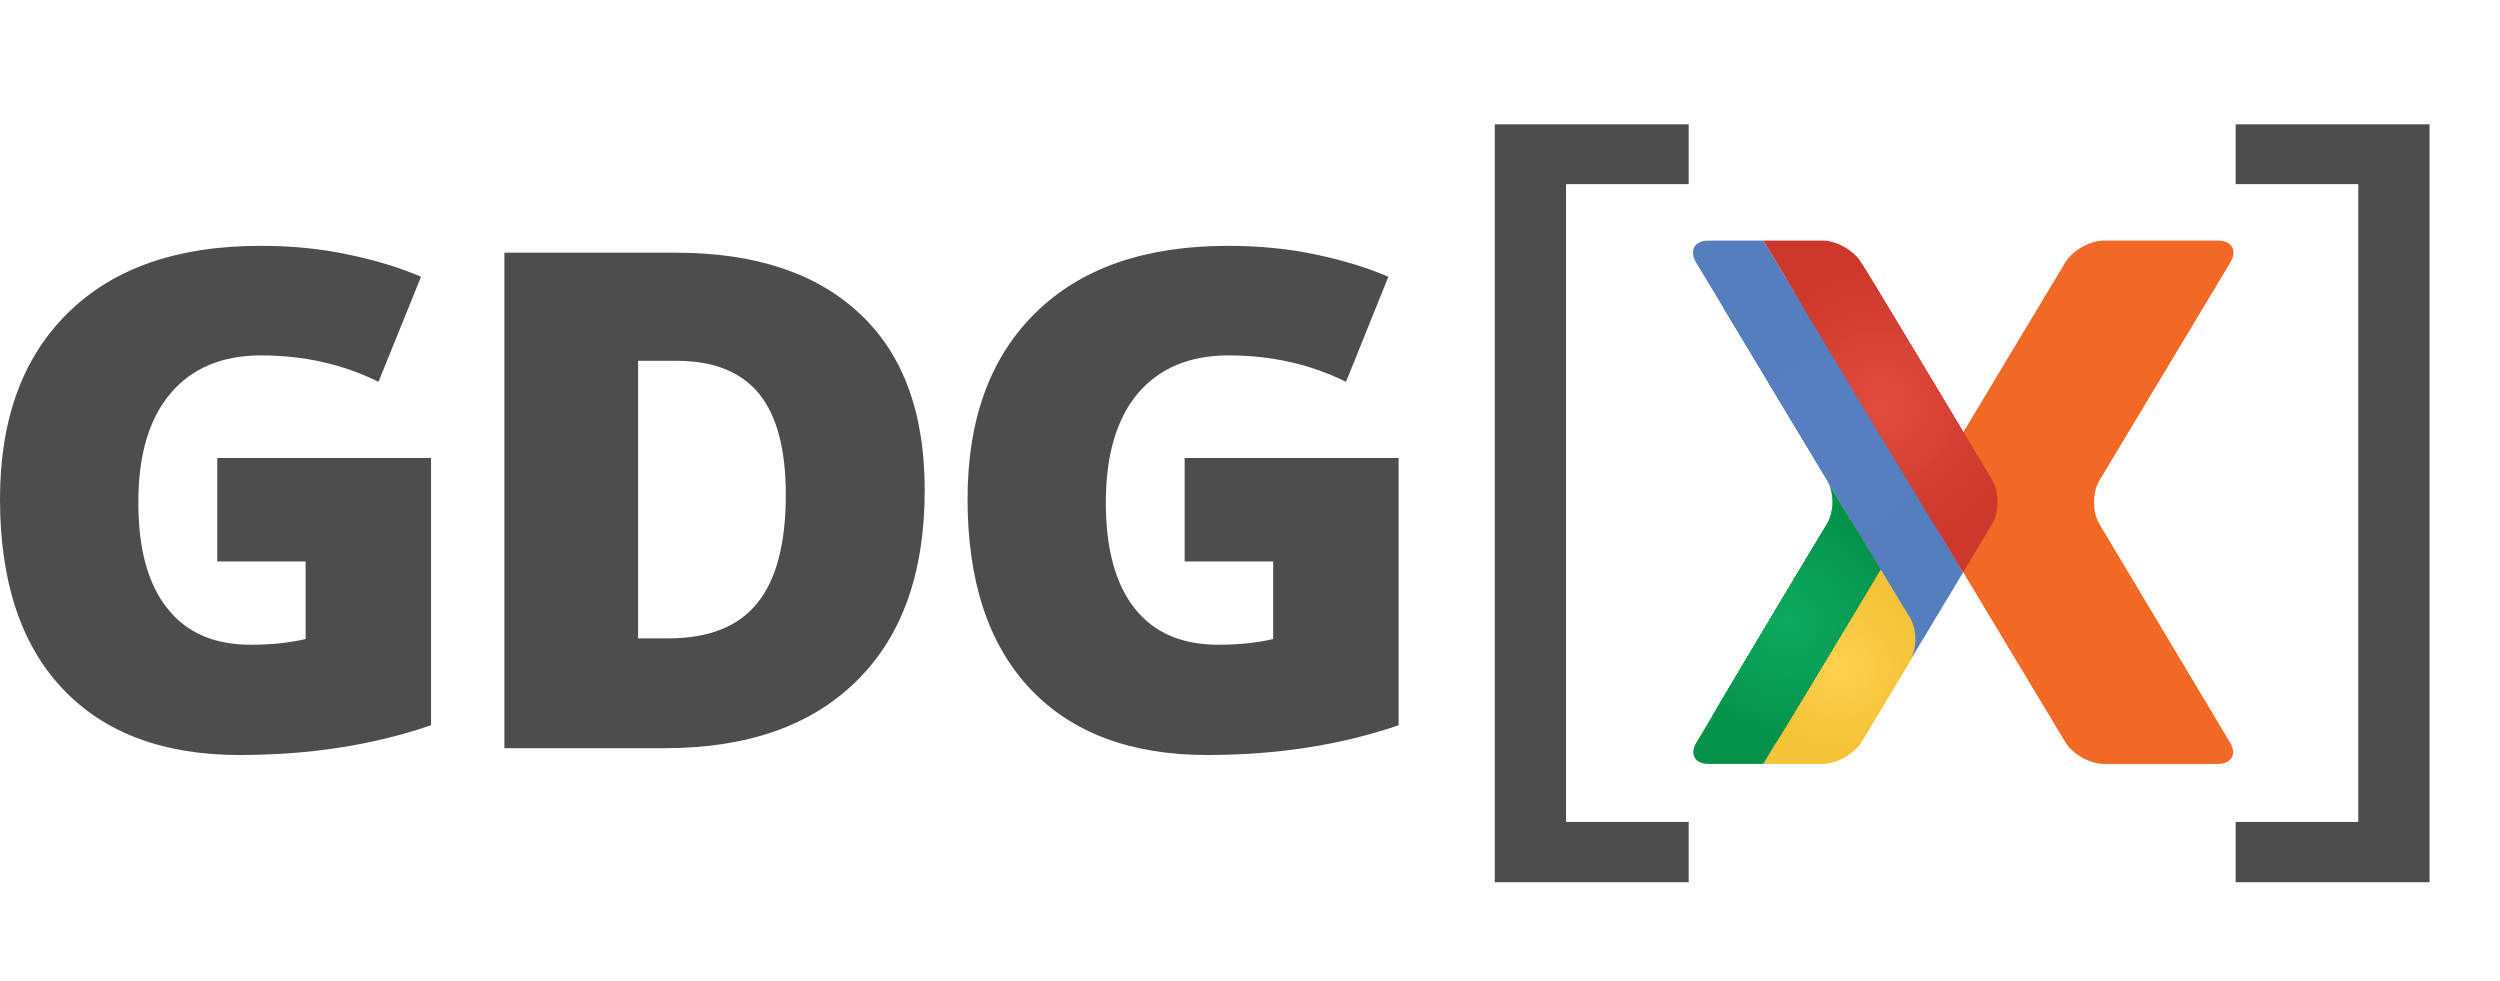
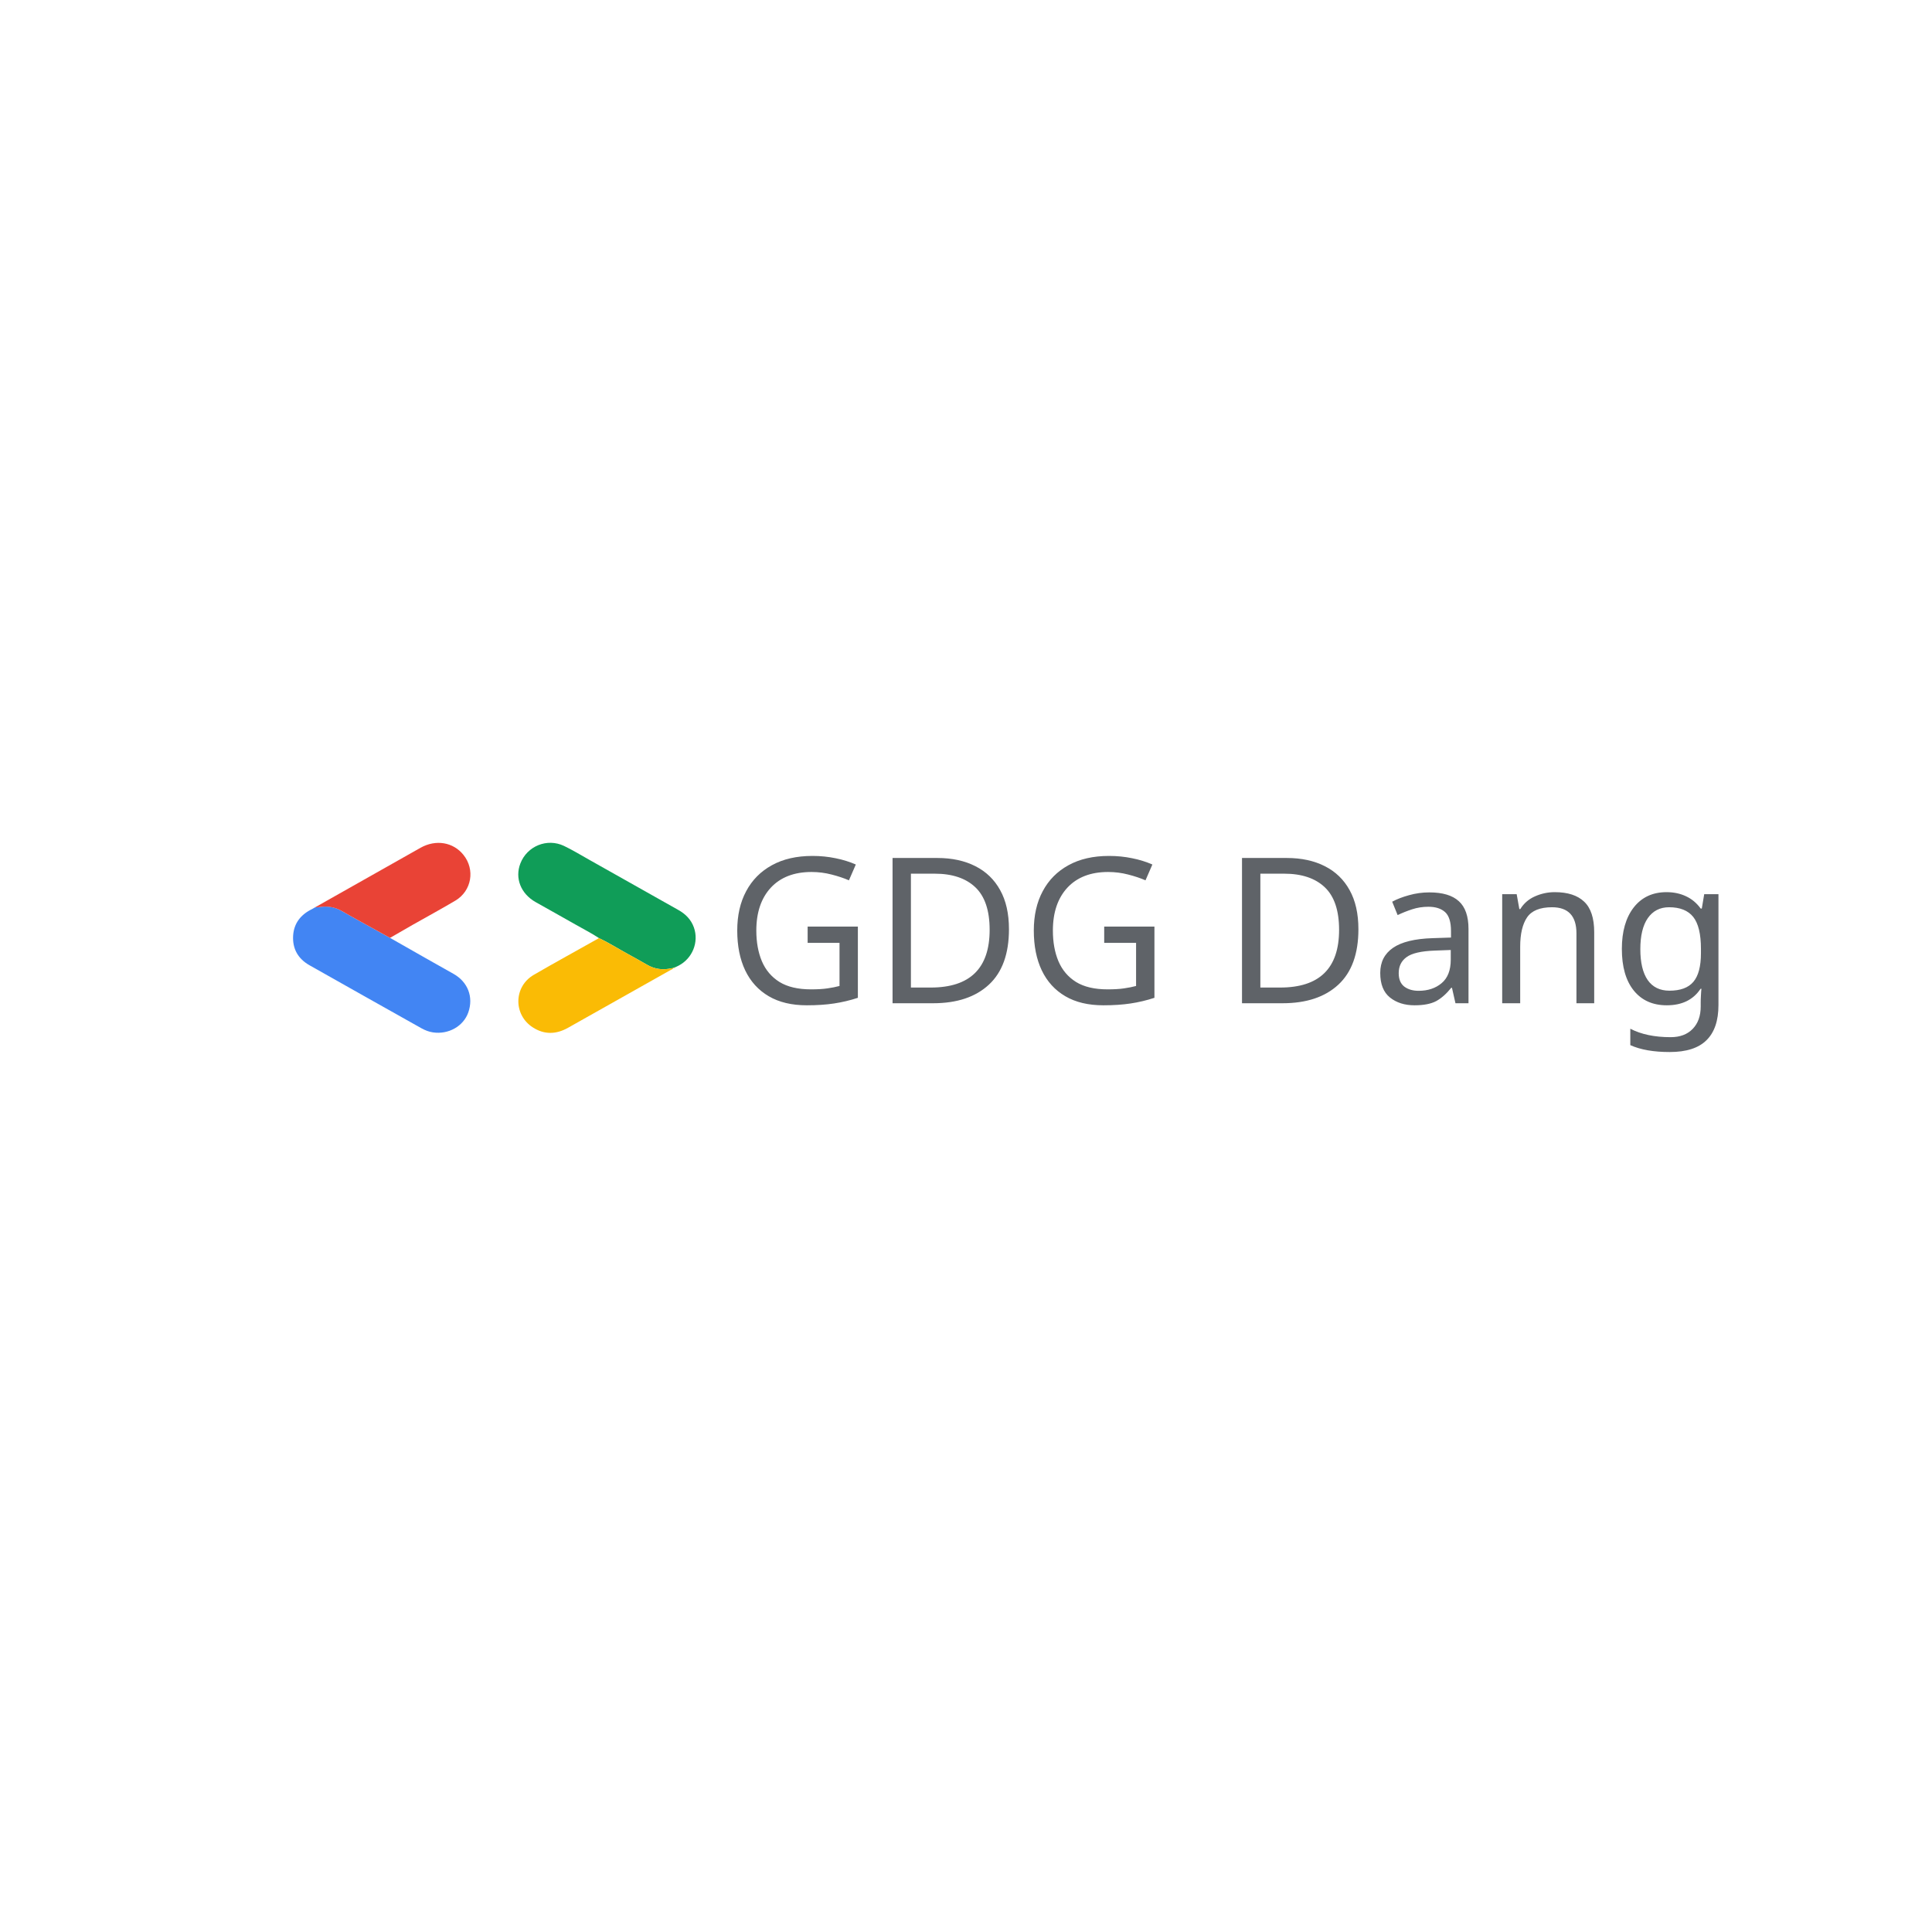
- <svg xmlns="http://www.w3.org/2000/svg" xmlns:xlink="http://www.w3.org/1999/xlink" width="153.029" height="60" viewBox="0 0 153.029 60">
-   <path fill="#F16924" d="M136.52 16.07c.444-.737.102-1.342-.76-1.342h-6.978c-.86 0-1.924.605-2.367 1.34l-8.01 13.337c-.444.736-.444 1.943 0 2.682l1.772 2.953 3.184 5.298 3.055 5.082c.442.74 1.508 1.34 2.367 1.34h6.98c.8 0 1.122-.527.81-1.193l-8.06-13.48c-.444-.74-.444-1.946 0-2.682" />
-   <defs>
-     <path id="a" d="M107.935 46.76h3.626c.86 0 1.925-.6 2.367-1.34l3.053-5.082c.36-.745.35-1.83-.063-2.516l-1.804-2.985-7.178 11.924z" />
-   </defs>
-   <clipPath id="b">
-     <use xlink:href="#a" overflow="visible" />
-   </clipPath>
-   <path clip-path="url(#b)" fill="#F5C337" d="M107.935 34.837h9.406V46.76h-9.405z" />
-   <circle clip-path="url(#b)" fill="#F5C337" cx="112.587" cy="40.799" r="5.347" />
-   <circle clip-path="url(#b)" fill="#F5C438" cx="112.587" cy="40.799" r="5.115" />
-   <circle clip-path="url(#b)" fill="#F6C439" cx="112.587" cy="40.799" r="4.882" />
-   <circle clip-path="url(#b)" fill="#F6C53A" cx="112.587" cy="40.799" r="4.65" />
-   <circle clip-path="url(#b)" fill="#F7C53B" cx="112.587" cy="40.799" r="4.417" />
-   <circle clip-path="url(#b)" fill="#F7C63C" cx="112.587" cy="40.799" r="4.185" />
-   <circle clip-path="url(#b)" fill="#F8C63D" cx="112.587" cy="40.799" r="3.952" />
-   <circle clip-path="url(#b)" fill="#F8C73E" cx="112.587" cy="40.799" r="3.72" />
-   <circle clip-path="url(#b)" fill="#F9C73F" cx="112.587" cy="40.799" r="3.487" />
-   <circle clip-path="url(#b)" fill="#F9C840" cx="112.587" cy="40.799" r="3.255" />
-   <circle clip-path="url(#b)" fill="#FAC841" cx="112.587" cy="40.799" r="3.022" />
-   <circle clip-path="url(#b)" fill="#FAC943" cx="112.587" cy="40.799" r="2.79" />
-   <circle clip-path="url(#b)" fill="#FAC944" cx="112.587" cy="40.799" r="2.557" />
-   <circle clip-path="url(#b)" fill="#FBCA45" cx="112.587" cy="40.799" r="2.325" />
-   <circle clip-path="url(#b)" fill="#FBCA46" cx="112.587" cy="40.799" r="2.092" />
-   <circle clip-path="url(#b)" fill="#FCCB47" cx="112.587" cy="40.799" r="1.86" />
-   <circle clip-path="url(#b)" fill="#FCCB48" cx="112.587" cy="40.799" r="1.627" />
-   <circle clip-path="url(#b)" fill="#FDCC49" cx="112.587" cy="40.799" r="1.395" />
-   <circle clip-path="url(#b)" fill="#FDCC4A" cx="112.587" cy="40.799" r="1.162" />
-   <circle clip-path="url(#b)" fill="#FECD4B" cx="112.587" cy="40.799" r=".93" />
-   <circle clip-path="url(#b)" fill="#FECD4C" cx="112.587" cy="40.799" r=".697" />
-   <circle clip-path="url(#b)" fill="#FFCE4D" cx="112.587" cy="40.799" r=".465" />
-   <circle clip-path="url(#b)" fill="#FFCE4E" cx="112.587" cy="40.799" r=".232" />
-   <defs>
-     <path id="c" d="M111.832 32.087l-8.062 13.48c-.312.667.012 1.194.81 1.194h3.355l7.18-11.923-3.283-5.43c.443.734.443 1.94 0 2.68" />
-   </defs>
-   <clipPath id="d">
-     <use xlink:href="#c" overflow="visible" />
-   </clipPath>
-   <path clip-path="url(#d)" fill="#05924B" d="M103.458 29.406h11.656V46.76h-11.656z" />
-   <circle clip-path="url(#d)" fill="#05924B" cx="109.383" cy="38.084" r="7.353" />
-   <circle clip-path="url(#d)" fill="#05934C" cx="109.383" cy="38.084" r="7.033" />
-   <circle clip-path="url(#d)" fill="#06944D" cx="109.383" cy="38.084" r="6.714" />
-   <circle clip-path="url(#d)" fill="#06954E" cx="109.383" cy="38.084" r="6.394" />
-   <circle clip-path="url(#d)" fill="#06964F" cx="109.383" cy="38.084" r="6.074" />
-   <circle clip-path="url(#d)" fill="#079750" cx="109.383" cy="38.084" r="5.755" />
-   <circle clip-path="url(#d)" fill="#079851" cx="109.383" cy="38.084" r="5.435" />
-   <circle clip-path="url(#d)" fill="#089952" cx="109.383" cy="38.084" r="5.115" />
-   <circle clip-path="url(#d)" fill="#089A53" cx="109.383" cy="38.084" r="4.796" />
-   <circle clip-path="url(#d)" fill="#089B54" cx="109.383" cy="38.084" r="4.476" />
-   <circle clip-path="url(#d)" fill="#099C55" cx="109.383" cy="38.084" r="4.156" />
-   <circle clip-path="url(#d)" fill="#099E56" cx="109.383" cy="38.084" r="3.836" />
-   <circle clip-path="url(#d)" fill="#099F56" cx="109.383" cy="38.084" r="3.517" />
-   <circle clip-path="url(#d)" fill="#0AA057" cx="109.383" cy="38.084" r="3.197" />
-   <circle clip-path="url(#d)" fill="#0AA158" cx="109.383" cy="38.084" r="2.877" />
-   <circle clip-path="url(#d)" fill="#0AA259" cx="109.383" cy="38.084" r="2.558" />
-   <circle clip-path="url(#d)" fill="#0BA35A" cx="109.383" cy="38.084" r="2.238" />
-   <circle clip-path="url(#d)" fill="#0BA45B" cx="109.383" cy="38.084" r="1.918" />
-   <circle clip-path="url(#d)" fill="#0CA55C" cx="109.383" cy="38.084" r="1.599" />
-   <circle clip-path="url(#d)" fill="#0CA65D" cx="109.383" cy="38.084" r="1.279" />
-   <circle clip-path="url(#d)" fill="#0CA75E" cx="109.383" cy="38.084" r=".959" />
-   <circle clip-path="url(#d)" fill="#0DA85F" cx="109.383" cy="38.084" r=".639" />
-   <circle clip-path="url(#d)" fill="#0DA960" cx="109.383" cy="38.084" r=".32" />
-   <defs>
-     <path id="e" d="M104.58 14.728c-.86 0-1.202.605-.76 1.34l13.097 21.753c.412.688.425 1.772.063 2.517l3.184-5.3-12.228-20.31h-3.355z" />
-   </defs>
-   <clipPath id="f">
-     <use xlink:href="#e" overflow="visible" />
-   </clipPath>
-   <path clip-path="url(#f)" fill="#557EBF" d="M103.378 14.727h16.786v25.61h-16.786z" />
-   <circle clip-path="url(#f)" fill="#557EBF" cx="111.895" cy="27.532" r="10.778" />
-   <circle clip-path="url(#f)" fill="#577EC0" cx="111.895" cy="27.532" r="5.389" />
-   <defs>
-     <path id="g" d="M107.937 14.728l12.228 20.31 1.773-2.952c.442-.74.442-1.946 0-2.682l-8.01-13.337c-.444-.736-1.51-1.34-2.367-1.34h-3.623z" />
-   </defs>
-   <clipPath id="h">
-     <use xlink:href="#g" overflow="visible" />
-   </clipPath>
-   <path clip-path="url(#h)" fill="#CD382D" d="M107.937 14.727h14.443V35.04h-14.443z" />
-   <circle clip-path="url(#h)" fill="#CD382D" cx="115.103" cy="24.883" r="8.789" />
-   <circle clip-path="url(#h)" fill="#CE392E" cx="115.103" cy="24.883" r="8.327" />
-   <circle clip-path="url(#h)" fill="#CF3A2F" cx="115.103" cy="24.883" r="7.864" />
-   <circle clip-path="url(#h)" fill="#D03B30" cx="115.103" cy="24.883" r="7.401" />
-   <circle clip-path="url(#h)" fill="#D13C31" cx="115.103" cy="24.883" r="6.939" />
-   <circle clip-path="url(#h)" fill="#D23D32" cx="115.103" cy="24.883" r="6.476" />
-   <circle clip-path="url(#h)" fill="#D33E33" cx="115.103" cy="24.883" r="6.014" />
-   <circle clip-path="url(#h)" fill="#D43F34" cx="115.103" cy="24.883" r="5.551" />
-   <circle clip-path="url(#h)" fill="#D54035" cx="115.103" cy="24.883" r="5.088" />
-   <circle clip-path="url(#h)" fill="#D74236" cx="115.103" cy="24.883" r="4.626" />
-   <circle clip-path="url(#h)" fill="#D84337" cx="115.103" cy="24.883" r="4.163" />
-   <circle clip-path="url(#h)" fill="#D94438" cx="115.103" cy="24.883" r="3.701" />
-   <circle clip-path="url(#h)" fill="#DA4539" cx="115.103" cy="24.883" r="3.238" />
-   <circle clip-path="url(#h)" fill="#DB463A" cx="115.103" cy="24.883" r="2.776" />
-   <circle clip-path="url(#h)" fill="#DC473B" cx="115.103" cy="24.883" r="2.313" />
-   <circle clip-path="url(#h)" fill="#DD483C" cx="115.103" cy="24.883" r="1.85" />
-   <circle clip-path="url(#h)" fill="#DE493D" cx="115.103" cy="24.883" r="1.388" />
-   <circle clip-path="url(#h)" fill="#DF4A3E" cx="115.103" cy="24.883" r=".925" />
-   <circle clip-path="url(#h)" fill="#E04B3F" cx="115.103" cy="24.883" r=".463" />
-   <path fill="#4D4D4D" d="M13.3 28.035h13.085v16.358c-3.553 1.22-7.454 1.822-11.723 1.822-4.67 0-8.28-1.354-10.836-4.062C1.272 39.443 0 35.57 0 30.546c0-4.892 1.396-8.697 4.19-11.425s6.708-4.073 11.74-4.073c1.913 0 3.71.173 5.4.537 1.703.356 3.183.81 4.442 1.357l-2.604 6.428c-2.182-1.08-4.582-1.616-7.197-1.616-2.38 0-4.235.788-5.543 2.337-1.315 1.555-1.96 3.772-1.96 6.667 0 2.836.587 4.996 1.778 6.484 1.172 1.492 2.87 2.223 5.102 2.223 1.22 0 2.344-.108 3.36-.35V34.37H13.3v-6.333zm34.8 2.25c0-2.786-.546-4.843-1.642-6.19-1.096-1.333-2.777-2.008-5.014-2.008H39.06v16.99h1.825c2.495 0 4.32-.72 5.477-2.17 1.164-1.434 1.738-3.652 1.738-6.622m8.503-.287c0 5.052-1.384 8.954-4.18 11.693-2.776 2.74-6.696 4.106-11.74 4.106h-9.808V15.468h10.49c4.86 0 8.62 1.25 11.27 3.74 2.652 2.48 3.968 6.08 3.968 10.79M72.515 28.035h13.097v16.358c-3.556 1.22-7.465 1.822-11.723 1.822-4.67 0-8.284-1.354-10.84-4.062-2.546-2.71-3.823-6.582-3.823-11.607 0-4.892 1.392-8.697 4.187-11.425 2.788-2.727 6.707-4.073 11.744-4.073 1.903 0 3.708.173 5.41.537 1.68.356 3.162.81 4.416 1.357l-2.59 6.428c-2.183-1.08-4.586-1.616-7.198-1.616-2.393 0-4.237.788-5.555 2.337-1.296 1.555-1.95 3.772-1.95 6.667 0 2.836.587 4.996 1.768 6.484 1.18 1.492 2.883 2.223 5.11 2.223 1.22 0 2.348-.108 3.366-.35V34.37h-5.42v-6.333zM103.367 54h-11.87V7.61h11.87v3.663H95.86v39.04h7.507V54zm33.48-3.687h7.507v-39.04h-7.507V7.61h11.87V54h-11.87v-3.687z" />
+ <svg xmlns="http://www.w3.org/2000/svg" version="1.1" id="Layer_1" x="0px" y="0px" viewBox="0 0 250 250" style="enable-background:new 0 0 250 250;" xml:space="preserve">
+   <style type="text/css">
+ 	.st0{fill:#109D58;}
+ 	.st1{fill:#4285F3;}
+ 	.st2{fill:#E94336;}
+ 	.st3{fill:#FABB05;}
+ 	.st4{fill:#5F6368;}
+ 	.st5{font-family:'GoogleSans-Regular';}
+ 	.st6{font-size:26.32px;}
+ </style>
+   <g>
+     <g>
+       <path class="st0" d="M77.51,121.39c-0.98-0.65-2.03-1.17-3.05-1.76c-1.72-0.98-3.45-1.94-5.17-2.91c-1.91-1.09-2.69-3.1-1.95-5    c0.87-2.24,3.45-3.3,5.64-2.26c1.11,0.53,2.17,1.18,3.24,1.78c3.85,2.17,7.69,4.34,11.54,6.5c0.95,0.53,1.66,1.24,2.03,2.27    c0.67,1.91-0.19,4.03-2.01,4.96c-0.15,0.07-0.29,0.14-0.44,0.21c-0.09,0-0.18,0-0.23,0.09c0,0,0.01,0,0.01,0    c-0.09,0.01-0.18,0.01-0.26,0.03c-1.09,0.25-2.12,0.11-3.09-0.44c-0.88-0.5-1.75-1-2.64-1.48    C79.93,122.72,78.76,121.98,77.51,121.39z" />
+       <path class="st1" d="M50.47,121.36c1.52,0.87,3.04,1.74,4.57,2.6c1.22,0.69,2.44,1.37,3.65,2.06c1.86,1.05,2.6,3,1.91,4.98    c-0.63,1.8-2.57,2.89-4.58,2.59c-0.54-0.08-1.03-0.28-1.5-0.54c-4.82-2.71-9.64-5.41-14.46-8.14c-1.48-0.83-2.23-2.13-2.13-3.83    c0.1-1.63,1.01-2.75,2.46-3.45c0.13-0.07,0.25-0.14,0.38-0.22c0.16-0.01,0.33-0.01,0.49-0.03c1.04-0.17,2.03-0.05,2.96,0.5    c0.7,0.41,1.42,0.8,2.13,1.2C47.72,119.84,49.09,120.6,50.47,121.36z" />
+       <path class="st2" d="M50.47,121.36c-1.37-0.76-2.75-1.52-4.12-2.28c-0.71-0.4-1.43-0.79-2.13-1.2c-0.93-0.54-1.92-0.66-2.96-0.5    c-0.16,0.03-0.32,0.02-0.49,0.03c4.55-2.57,9.1-5.14,13.65-7.71c1.98-1.11,4.23-0.73,5.55,0.92c1.53,1.9,1.07,4.65-1.03,5.91    c-1.81,1.08-3.67,2.08-5.5,3.12C52.45,120.22,51.46,120.8,50.47,121.36z" />
+       <path class="st3" d="M77.51,121.39c1.24,0.6,2.41,1.33,3.62,1.99c0.88,0.48,1.76,0.98,2.64,1.48c0.97,0.55,2,0.69,3.09,0.44    c0.09-0.02,0.18-0.02,0.26-0.03c-0.05,0.14-0.2,0.17-0.31,0.23c-4.43,2.5-8.86,4.98-13.28,7.48c-1.55,0.88-3.09,0.93-4.59-0.04    c-2.53-1.63-2.48-5.27,0.12-6.79C71.85,124.53,74.69,122.98,77.51,121.39z" />
+       <path class="st3" d="M87.12,125.28c0.05-0.1,0.14-0.09,0.23-0.09C87.28,125.25,87.21,125.3,87.12,125.28z" />
+     </g>
+     <text transform="matrix(1 0 0 1 93.7893 129.8191)" class="st4 st5 st6">GDG Dang</text>
+   </g>
</svg>
